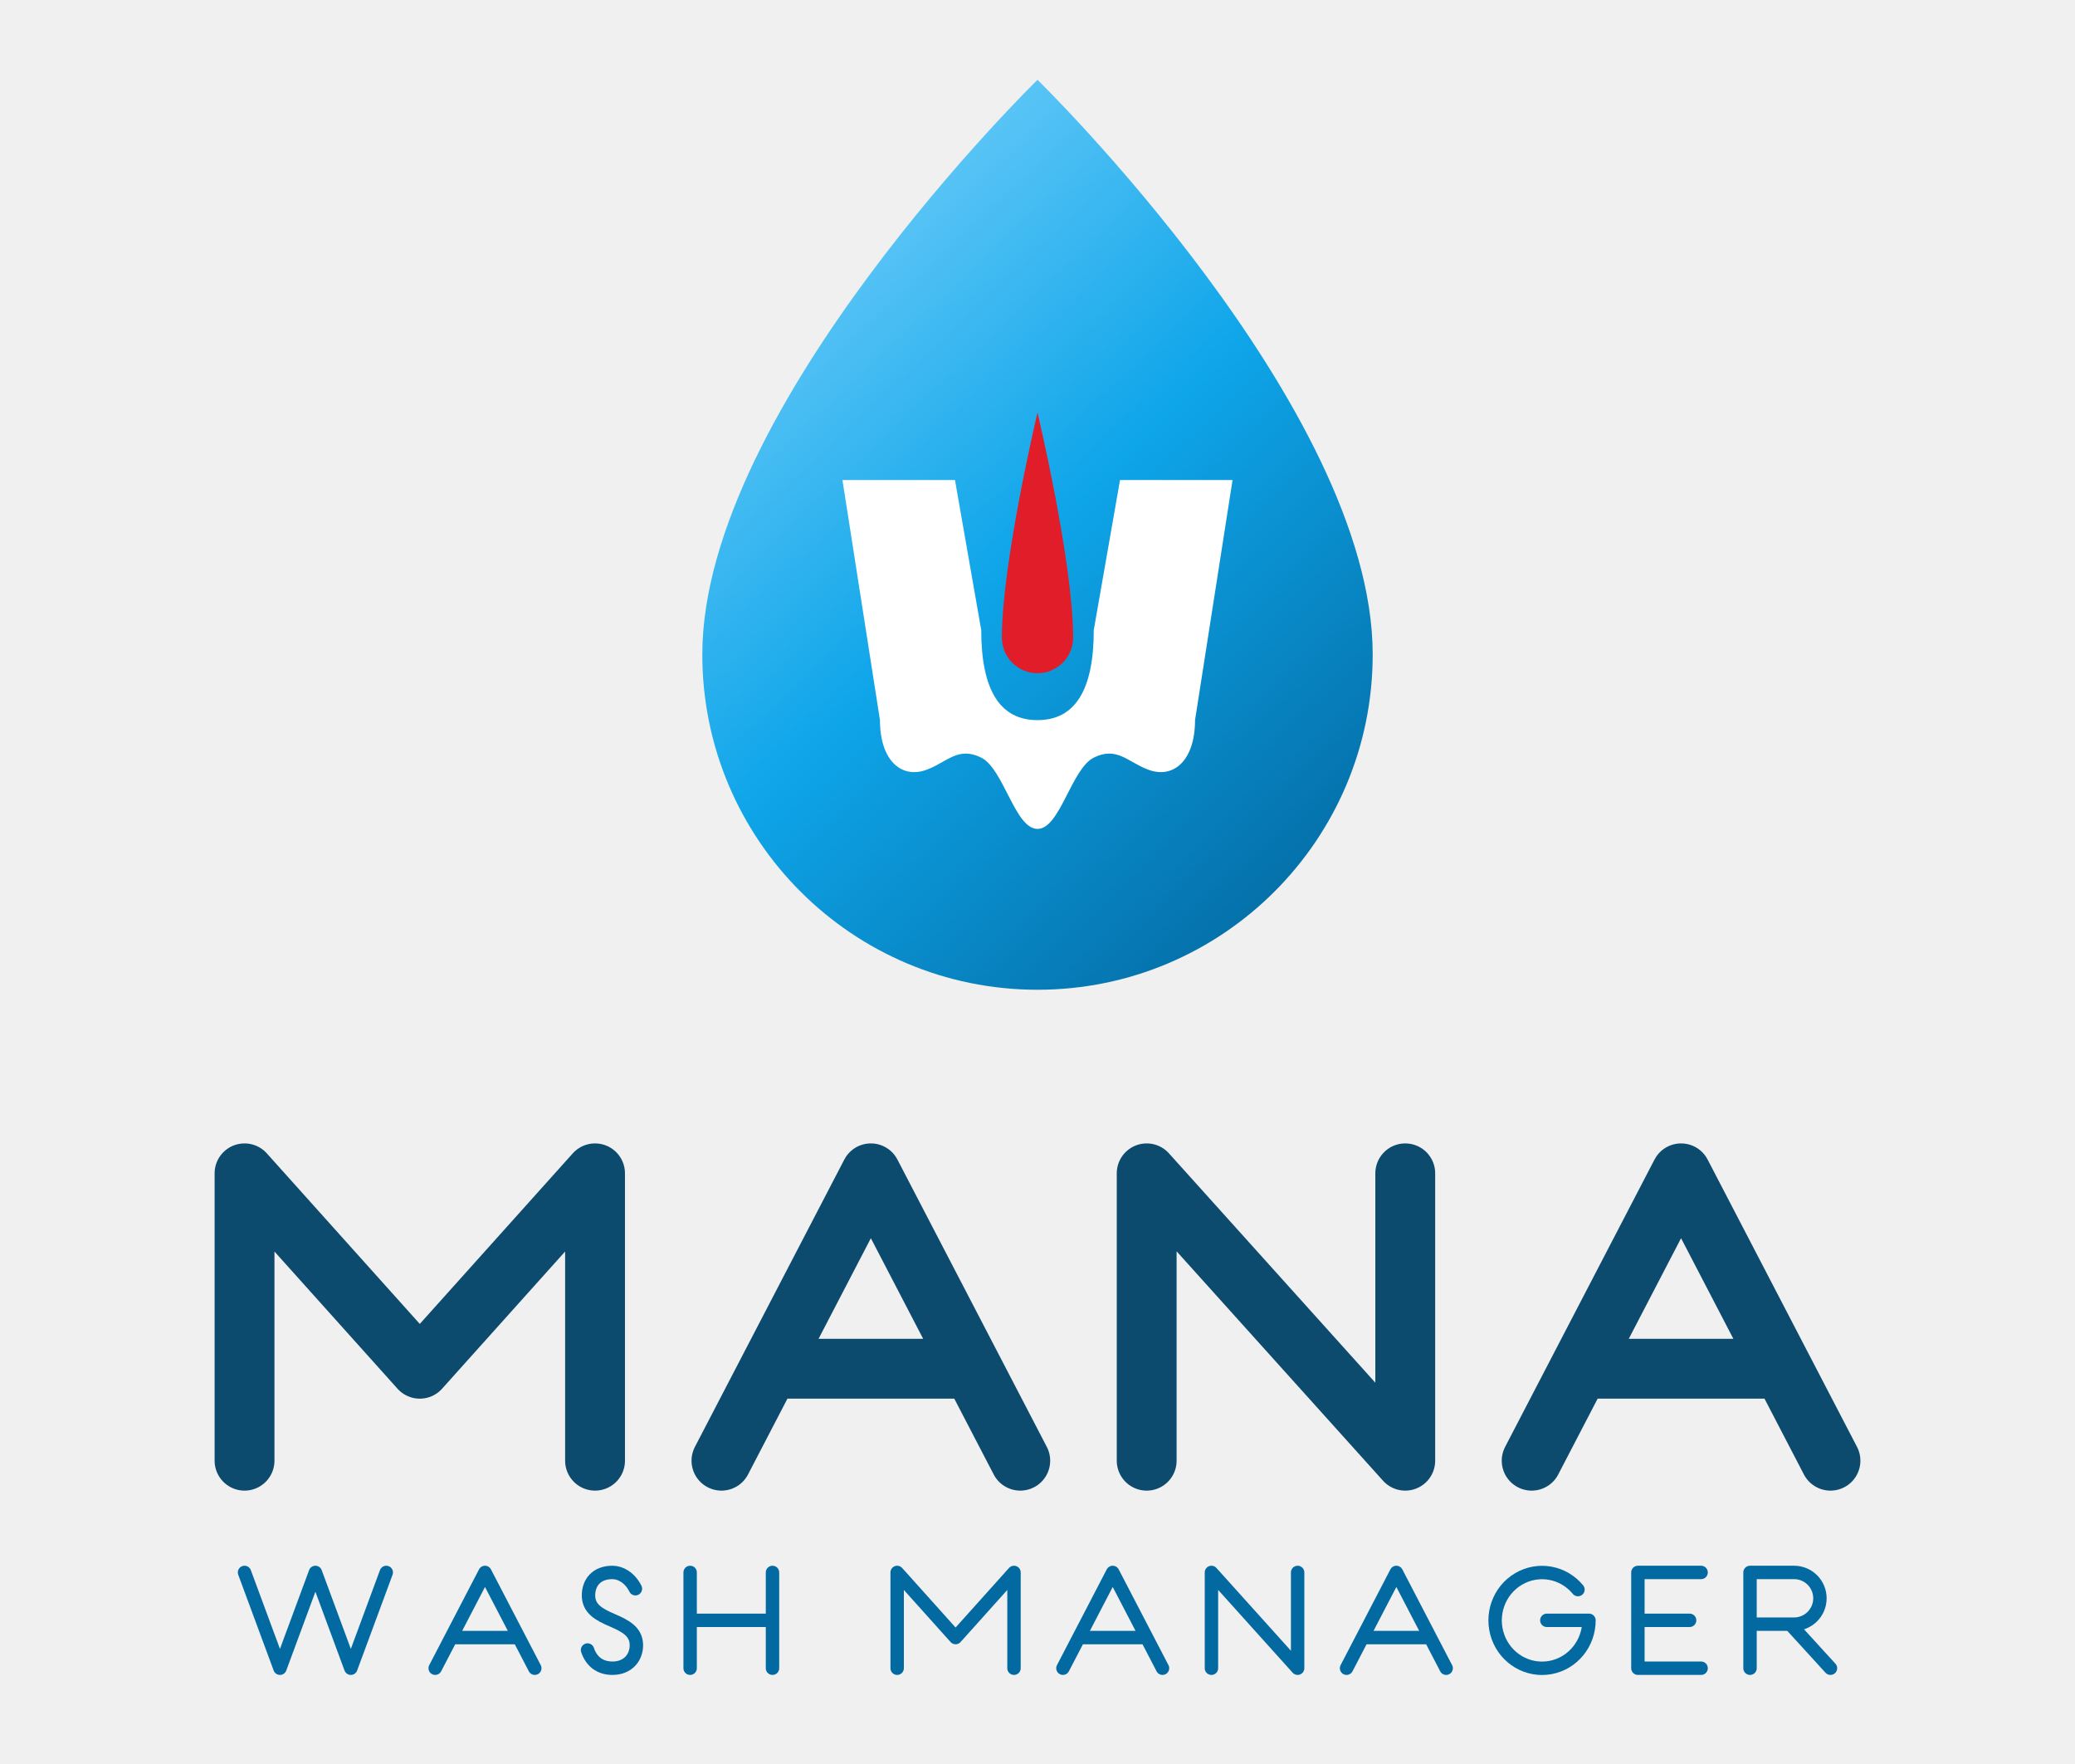
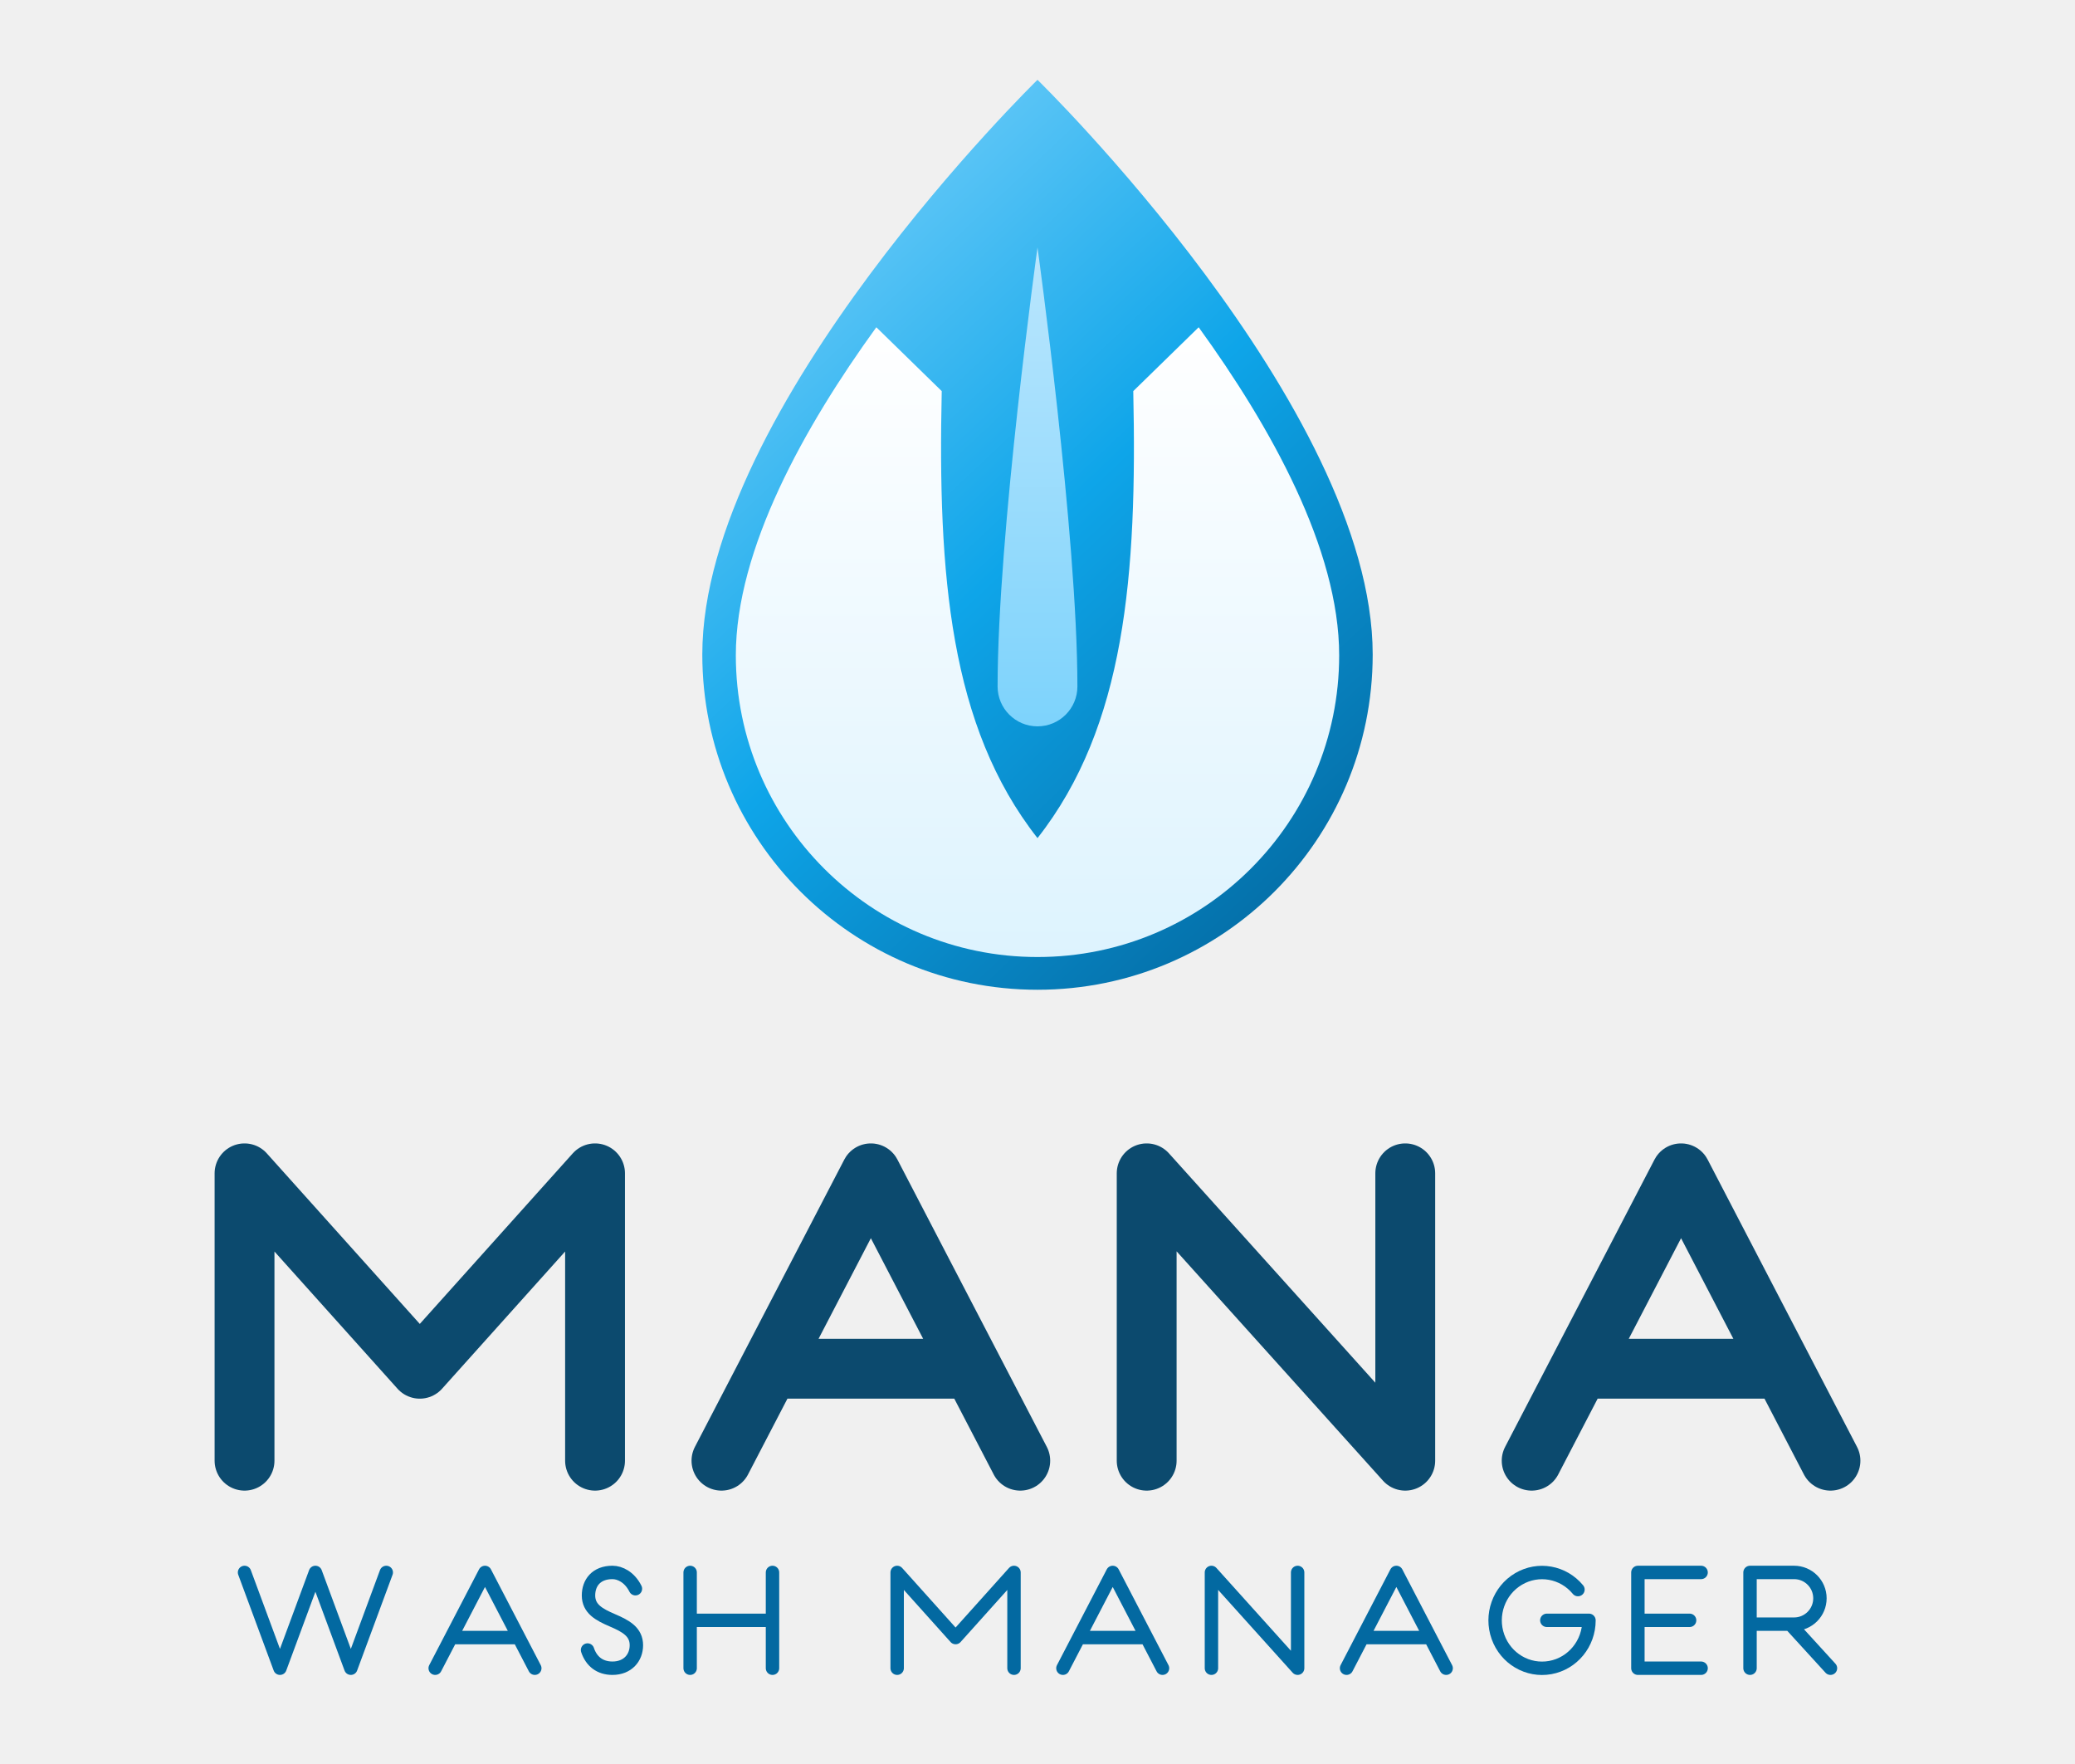
<svg xmlns="http://www.w3.org/2000/svg" viewBox="0 0 520 442" width="520" height="442" role="img" aria-label="MANA Wash Manager">
  <defs>
    <linearGradient id="s-drop" x1="0.15" y1="0" x2="0.85" y2="1">
      <stop offset="0" stop-color="#7DD3FC" />
      <stop offset="0.5" stop-color="#0EA5E9" />
      <stop offset="1" stop-color="#0369A1" />
    </linearGradient>
+     <linearGradient id="s-shell" x1="0" y1="0" x2="0" y2="1">
+       <stop offset="0" stop-color="#FFFFFF" />
+       <stop offset="1" stop-color="#DDF3FE" />
+     </linearGradient>
+     <linearGradient id="s-core" x1="0" y1="0" x2="0" y2="1">
+       <stop offset="0" stop-color="#BAE6FD" />
+       <stop offset="1" stop-color="#7DD3FC" />
+     </linearGradient>
  </defs>
  <g transform="translate(132 6)">
    <path d="M128 14C128 14 212 96 212 158A84 84 0 0 1 44 158C44 96 128 14 128 14Z" fill="url(#s-drop)" />
-     <path d="M79.12 114.28L88.52 174.44C88.52 184.78 94.16 189.48 100.74 186.66C105.44 184.78 108.26 181.02 113.9 183.84C119.54 186.66 122.36 201.7 128 201.7C133.64 201.7 136.46 186.66 142.1 183.84C147.74 181.02 150.56 184.78 155.26 186.66C161.84 189.48 167.48 184.78 167.48 174.44L176.88 114.28L148.68 114.28L142.1 151.88C142.1 166.92 137.4 174.44 128 174.44C118.6 174.44 113.9 166.92 113.9 151.88L107.32 114.28Z" fill="#FFFFFF" />
-     <path d="M128 97.36C128 97.36 119.07 134.96 119.07 153.76A8.93 8.93 0 0 0 136.93 153.76C136.93 134.96 128 97.36 128 97.36Z" fill="#E11D2A" />
+     <path d="M87.61 76C69.61 100.85 52.4 131.57 52.4 158.2A75.6 75.6 0 0 0 203.6 158.2C203.6 131.57 186.39 100.85 168.39 76L152 92C153 138 150 176 128 204C106 176 103 138 104 92Z" fill="url(#s-shell)" />
+     <path d="M128 56C128 56 118 128 118 166A10 10 0 0 0 138 166C138 128 128 56 128 56Z" fill="url(#s-core)" />
  </g>
  <g fill="none" stroke="#0C4A6E" stroke-width="20.83" stroke-linecap="round" stroke-linejoin="round">
    <path d="M0 100V0L61 68L122 0V100" transform="translate(61.28 294) scale(0.72)" />
    <path d="M0 100L52 0L104 100M18 68H86" transform="translate(180.8 294) scale(0.72)" />
    <path d="M0 100V0L90 100V0" transform="translate(287.36 294) scale(0.72)" />
    <path d="M0 100L52 0L104 100M18 68H86" transform="translate(383.84 294) scale(0.72)" />
  </g>
  <g fill="none" stroke="#0369A1" stroke-width="14" stroke-linecap="round" stroke-linejoin="round">
    <path d="M0 0L37 100L74 0L111 100L148 0" transform="translate(61.28 394) scale(0.24)" />
    <path d="M0 100L52 0L104 100M18 68H86" transform="translate(109.06 394) scale(0.24)" />
    <path d="M54 17C48 5 38 0 30 0C13 0 5 11 5 24C5 38 16 44 30 50C44 56 55 62 55 76C55 89 46 100 30 100C17 100 8 93 4 81" transform="translate(146.28 394) scale(0.24)" />
    <path d="M0 0V100M86 0V100M0 50H86" transform="translate(172.95 394) scale(0.24)" />
    <path d="M0 100V0L61 68L122 0V100" transform="translate(224.83 394) scale(0.24)" />
    <path d="M0 100L52 0L104 100M18 68H86" transform="translate(266.37 394) scale(0.24)" />
    <path d="M0 100V0L90 100V0" transform="translate(303.59 394) scale(0.24)" />
    <path d="M0 100L52 0L104 100M18 68H86" transform="translate(337.45 394) scale(0.24)" />
    <path d="M86.5 17.9A49 50 0 1 0 98 50H54" transform="translate(374.68 394) scale(0.24)" />
    <path d="M66 0H0V100H66M0 50H54" transform="translate(410.46 394) scale(0.24)" />
    <path d="M0 100V0H46A27 27 0 0 1 46 54H0M42 54L84 100" transform="translate(438.56 394) scale(0.24)" />
  </g>
</svg>
